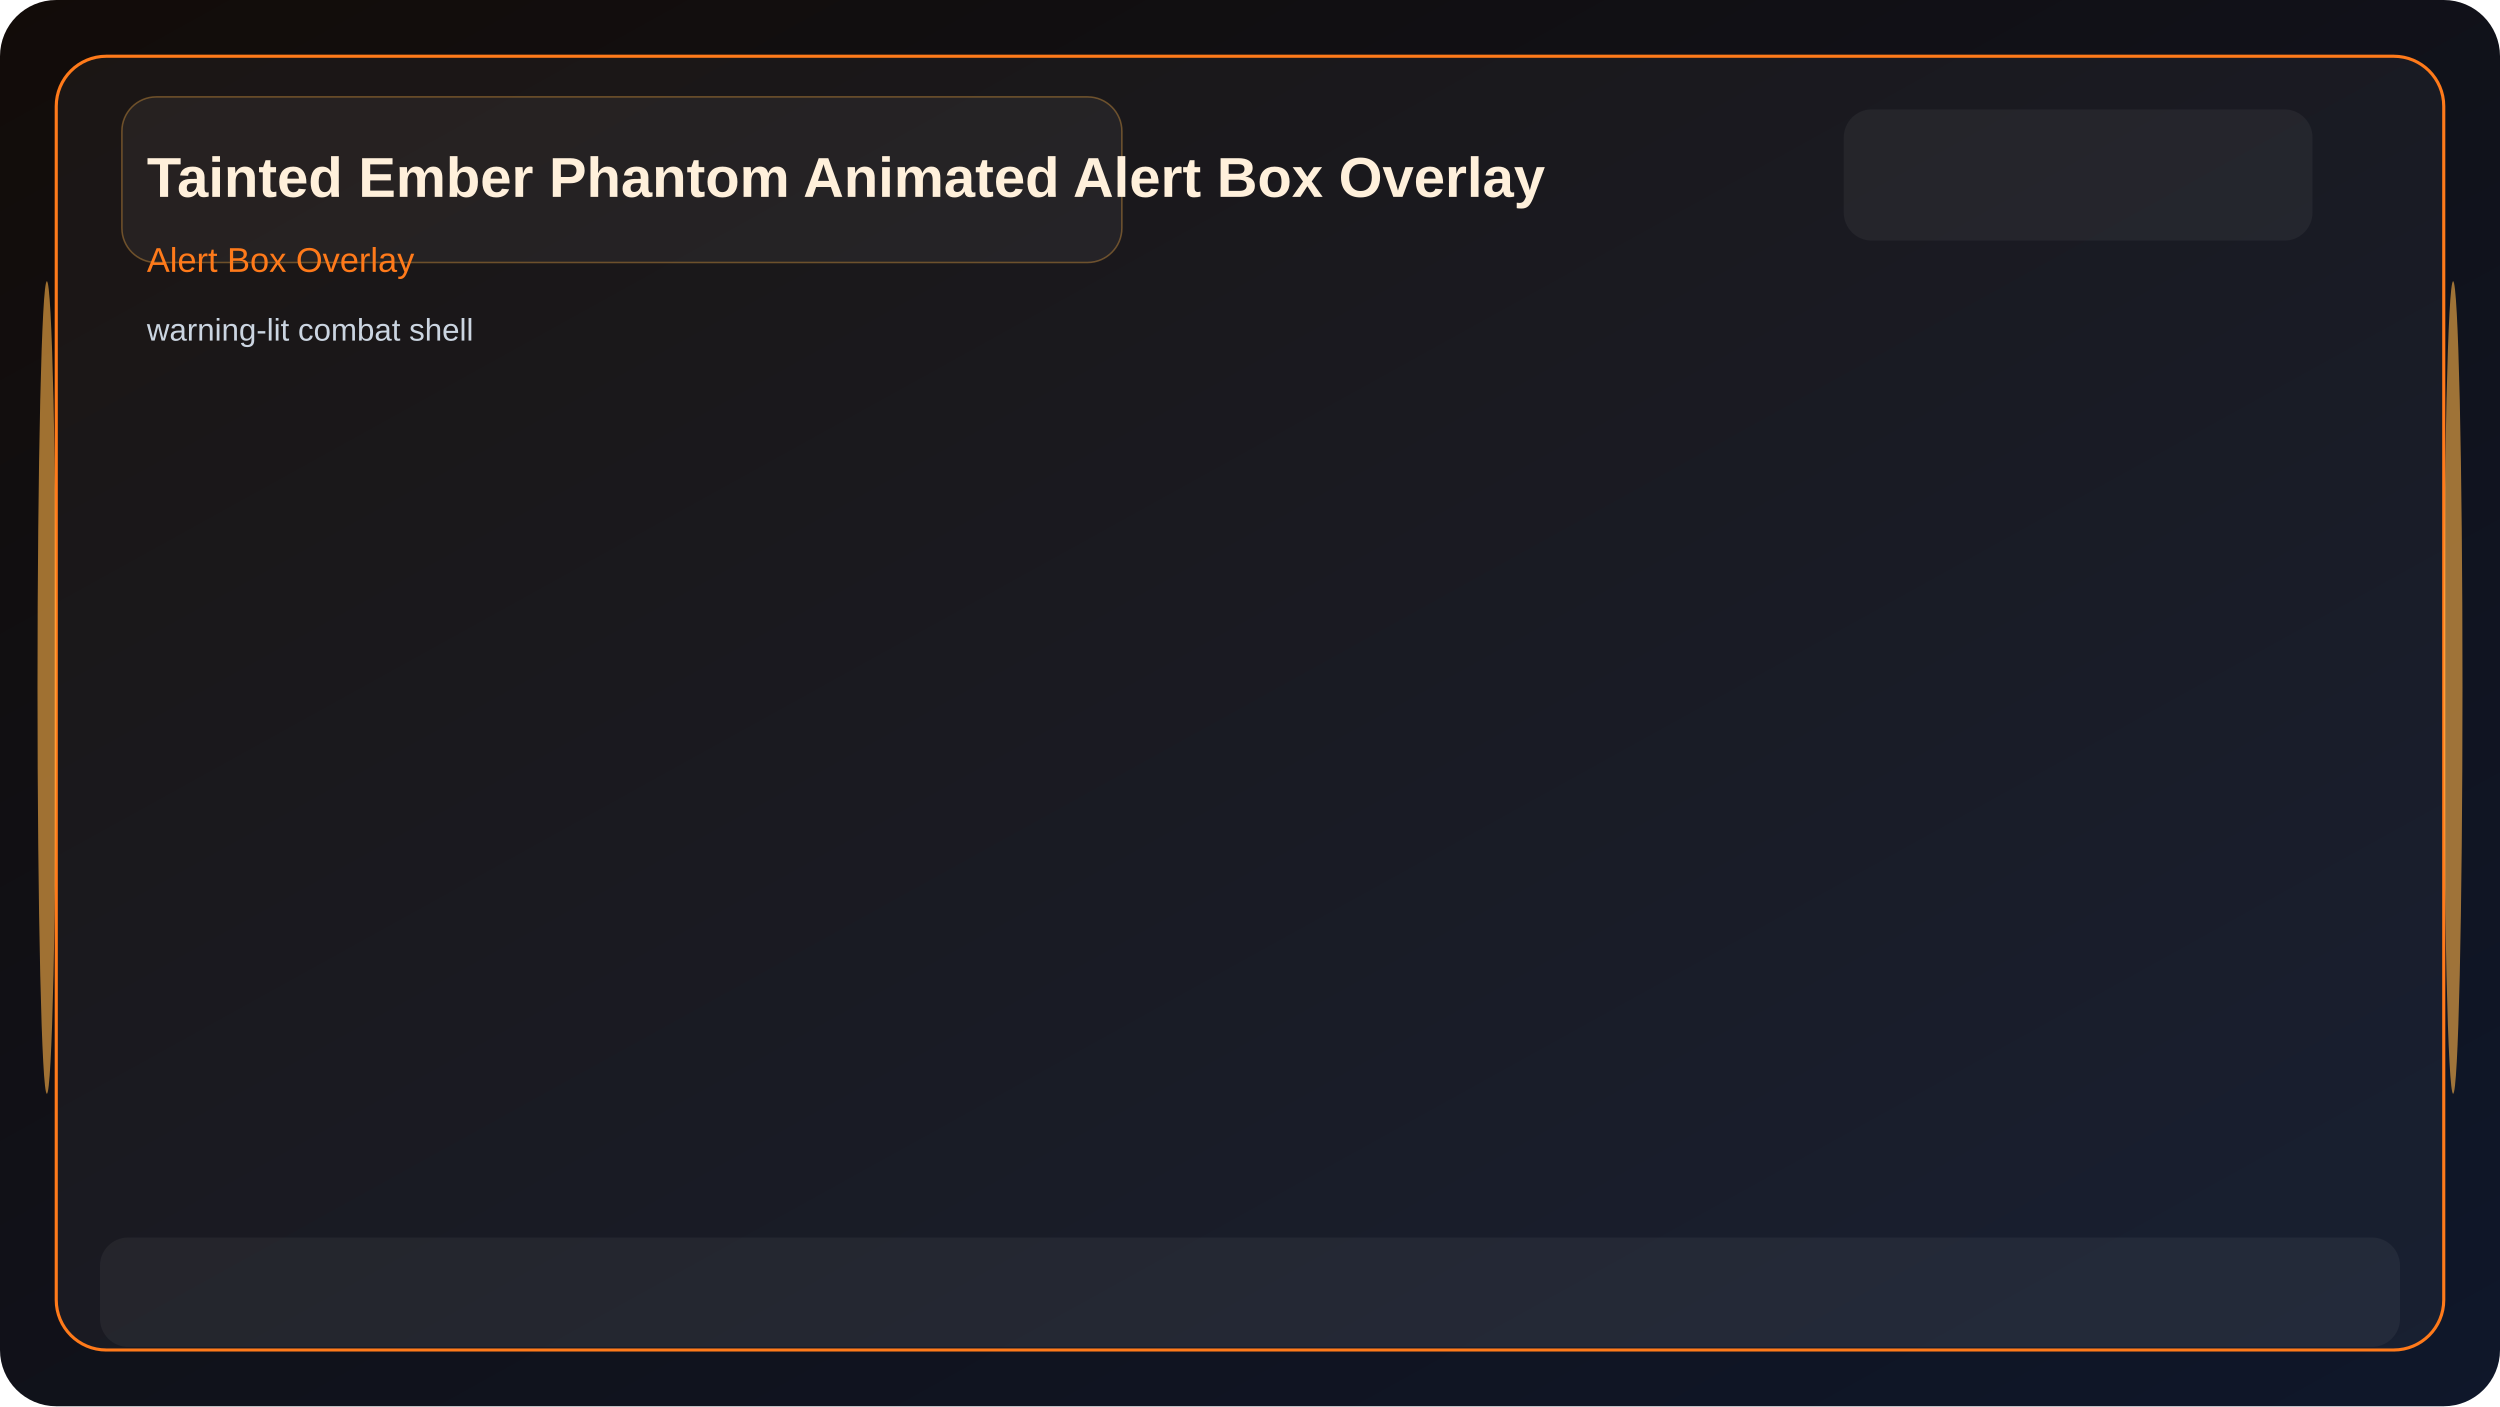
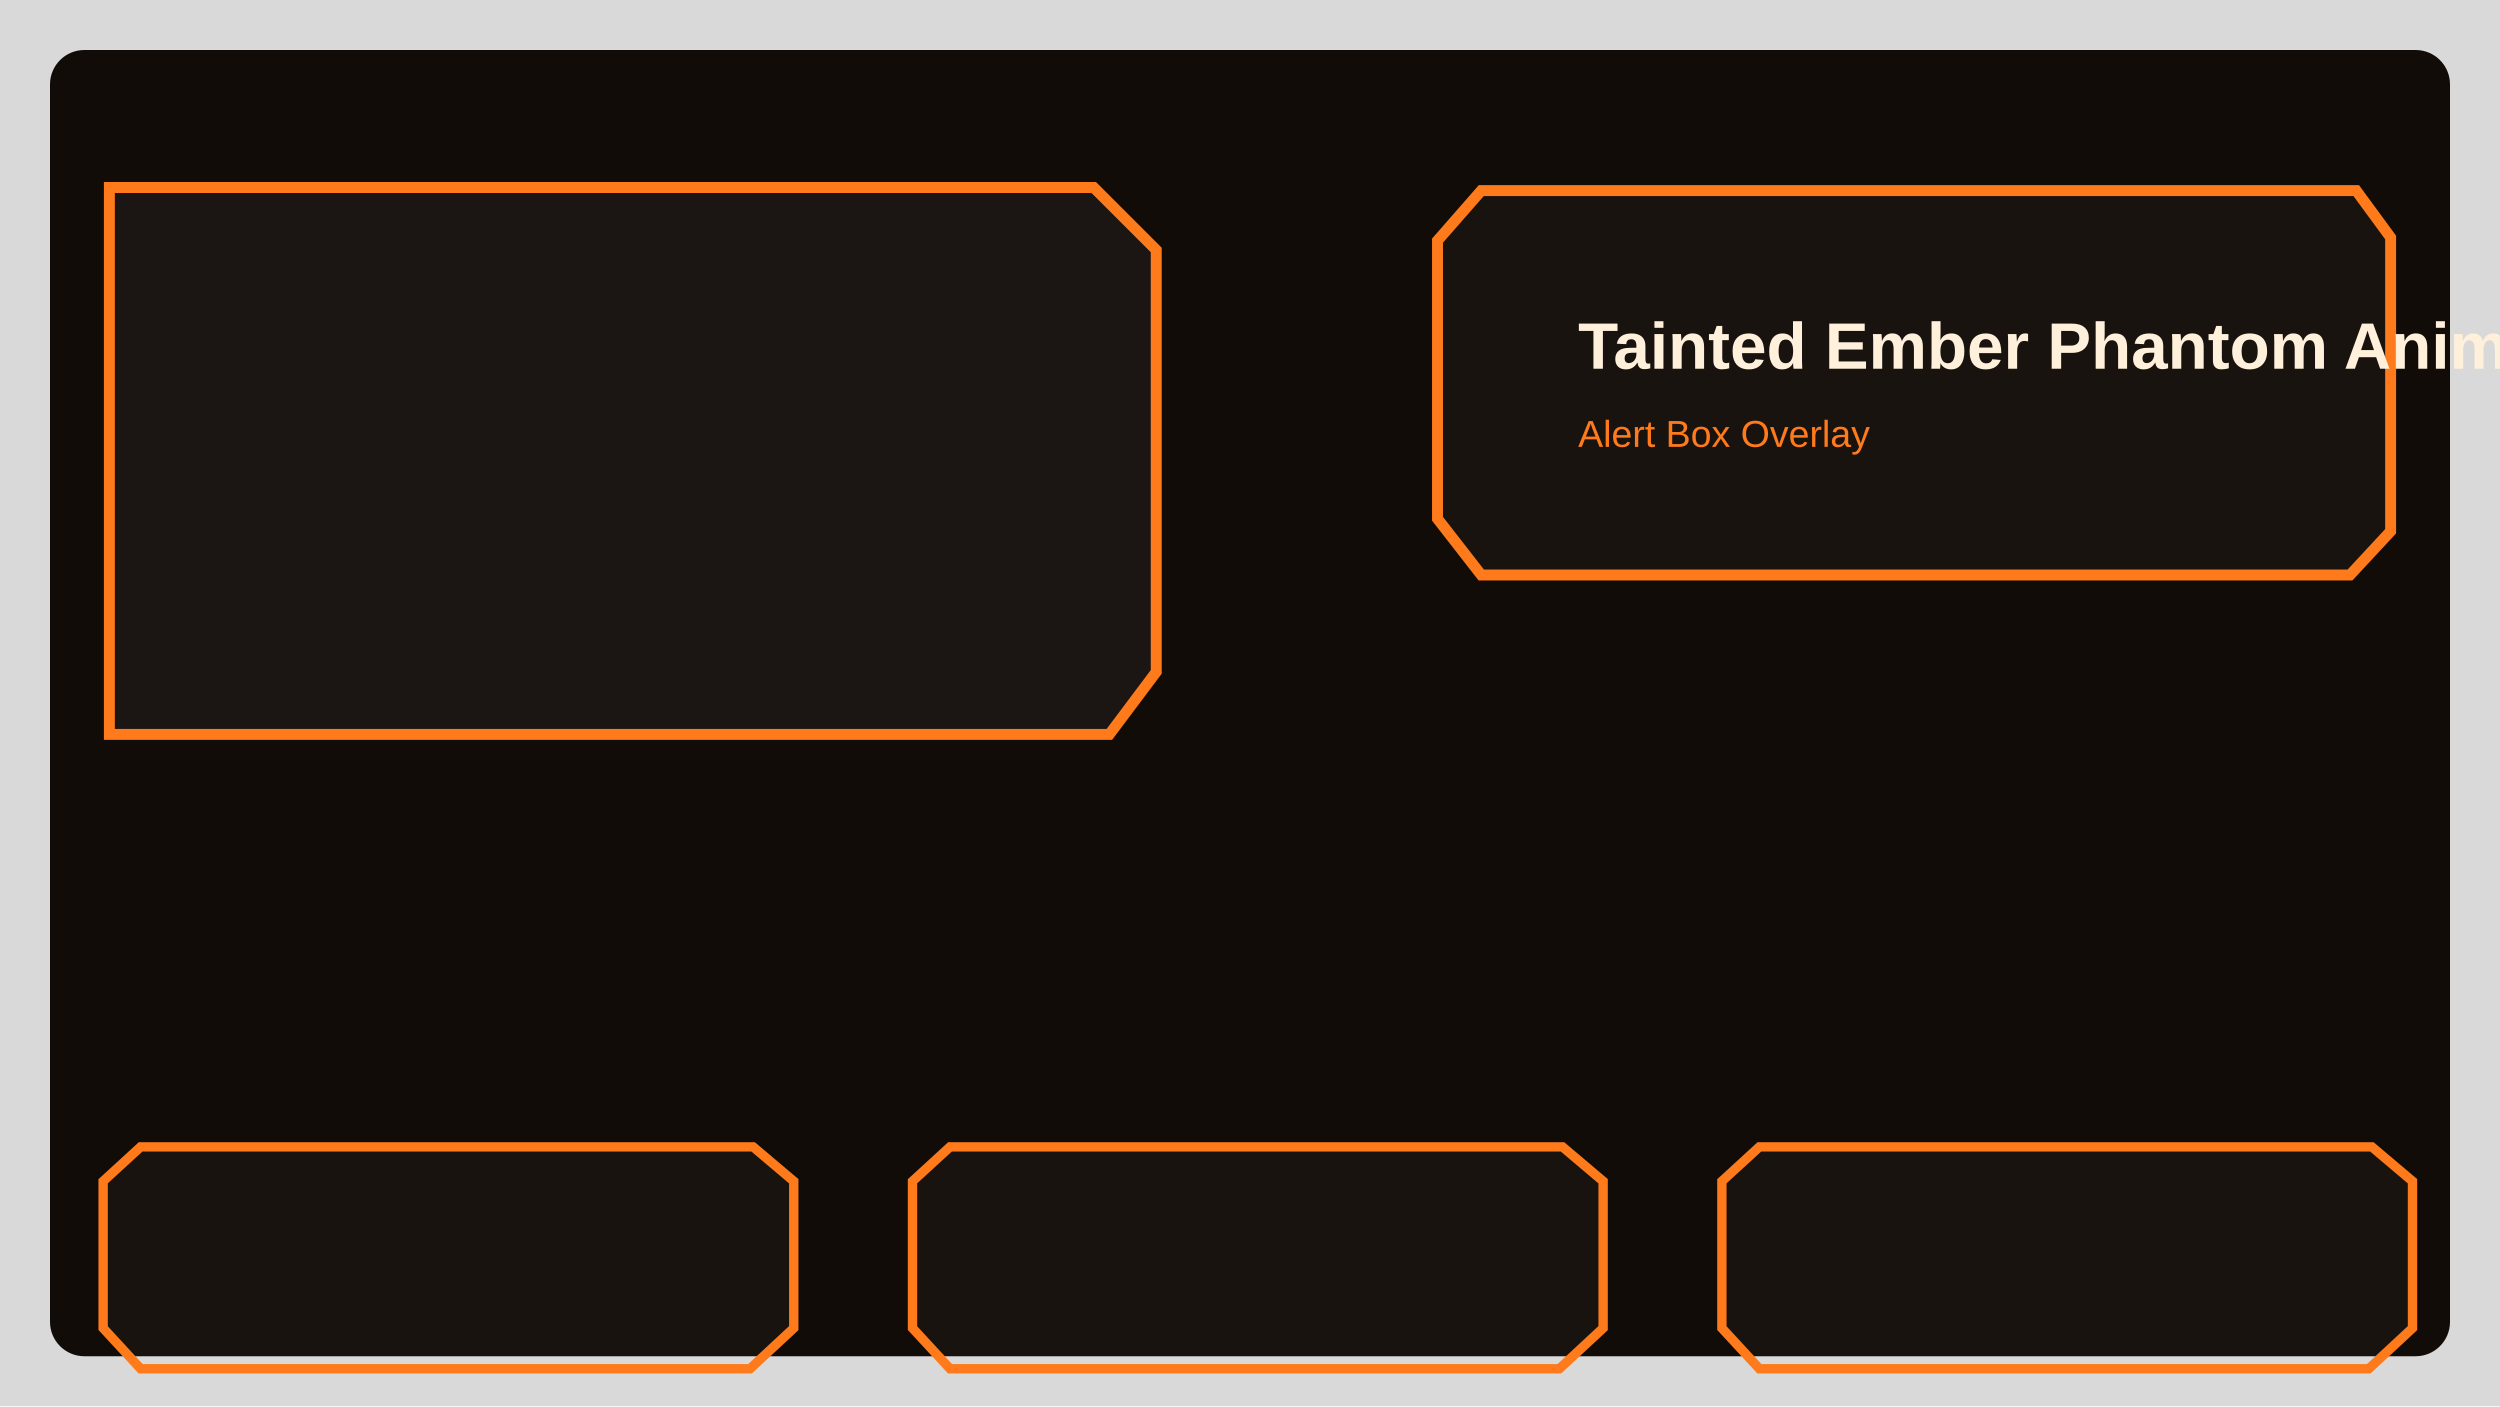
<svg xmlns="http://www.w3.org/2000/svg" width="1600" height="900" viewBox="0 0 1600 900">
-   <defs>
-     <linearGradient id="bg" x1="0" y1="0" x2="1" y2="1">
-       <stop offset="0%" stop-color="#120c09" />
-       <stop offset="100%" stop-color="#0f172a" />
-     </linearGradient>
-   </defs>
-   <rect width="1600" height="900" rx="36" fill="url(#bg)" />
-   <rect x="36" y="36" width="1528" height="828" rx="32" fill="rgba(255,255,255,0.04)" stroke="#ff7a1a" stroke-width="2" />
-   <rect x="78" y="62" width="640" height="106" rx="22" fill="rgba(255,255,255,0.05)" stroke="#ffb347" stroke-opacity="0.35" />
-   <rect x="1180" y="70" width="300" height="84" rx="18" fill="rgba(255,255,255,0.05)" />
-   <rect x="24" y="180" width="12" height="520" rx="999" fill="#ffb347" opacity="0.6" />
-   <rect x="1564" y="180" width="12" height="520" rx="999" fill="#ffb347" opacity="0.6" />
-   <rect x="64" y="792" width="1472" height="70" rx="18" fill="rgba(255,255,255,0.05)" />
-   <text x="94" y="126" fill="#fff0db" font-size="36" font-family="Arial" font-weight="700">Tainted Ember Phantom Animated Alert Box Overlay</text>
-   <text x="94" y="174" fill="#ff7a1a" font-size="22" font-family="Arial">Alert Box Overlay</text>
-   <text x="94" y="218" fill="#cbd5e1" font-size="20" font-family="Arial">warning-lit combat shell</text>
+   <rect width="1600" height="900" fill="#d9d9d9" />
+   <rect x="32" y="32" width="1536" height="836" rx="22" fill="#120c09" />
+   <path d="M70 120 L 700 120 L 740 160 L 740 430 L 710 470 L 70 470 L 70 120 Z" fill="rgba(255,255,255,0.04)" stroke="#ff7a1a" stroke-width="7" />
+   <path d="M948 122 L 1508 122 L 1530 152 L 1530 340 L 1504 368 L 948 368 L 920 332 L 920 154 Z" fill="rgba(255,255,255,0.03)" stroke="#ff7a1a" stroke-width="7" />
+   <path d="M90 734 L 482 734 L 508 756 L 508 850 L 480 876 L 90 876 L 66 850 L 66 756 Z" fill="rgba(255,255,255,0.03)" stroke="#ff7a1a" stroke-width="6" />
+   <path d="M608 734 L 1000 734 L 1026 756 L 1026 850 L 998 876 L 608 876 L 584 850 L 584 756 Z" fill="rgba(255,255,255,0.03)" stroke="#ff7a1a" stroke-width="6" />
+   <path d="M1126 734 L 1518 734 L 1544 756 L 1544 850 L 1516 876 L 1126 876 L 1102 850 L 1102 756 Z" fill="rgba(255,255,255,0.03)" stroke="#ff7a1a" stroke-width="6" />
+   <text x="1010" y="236" fill="#fff0db" font-size="42" font-family="Arial" font-weight="700">Tainted Ember Phantom Animated Alert Box Overlay</text>
+   <text x="1010" y="286" fill="#ff7a1a" font-size="24" font-family="Arial">Alert Box Overlay</text>
</svg>
